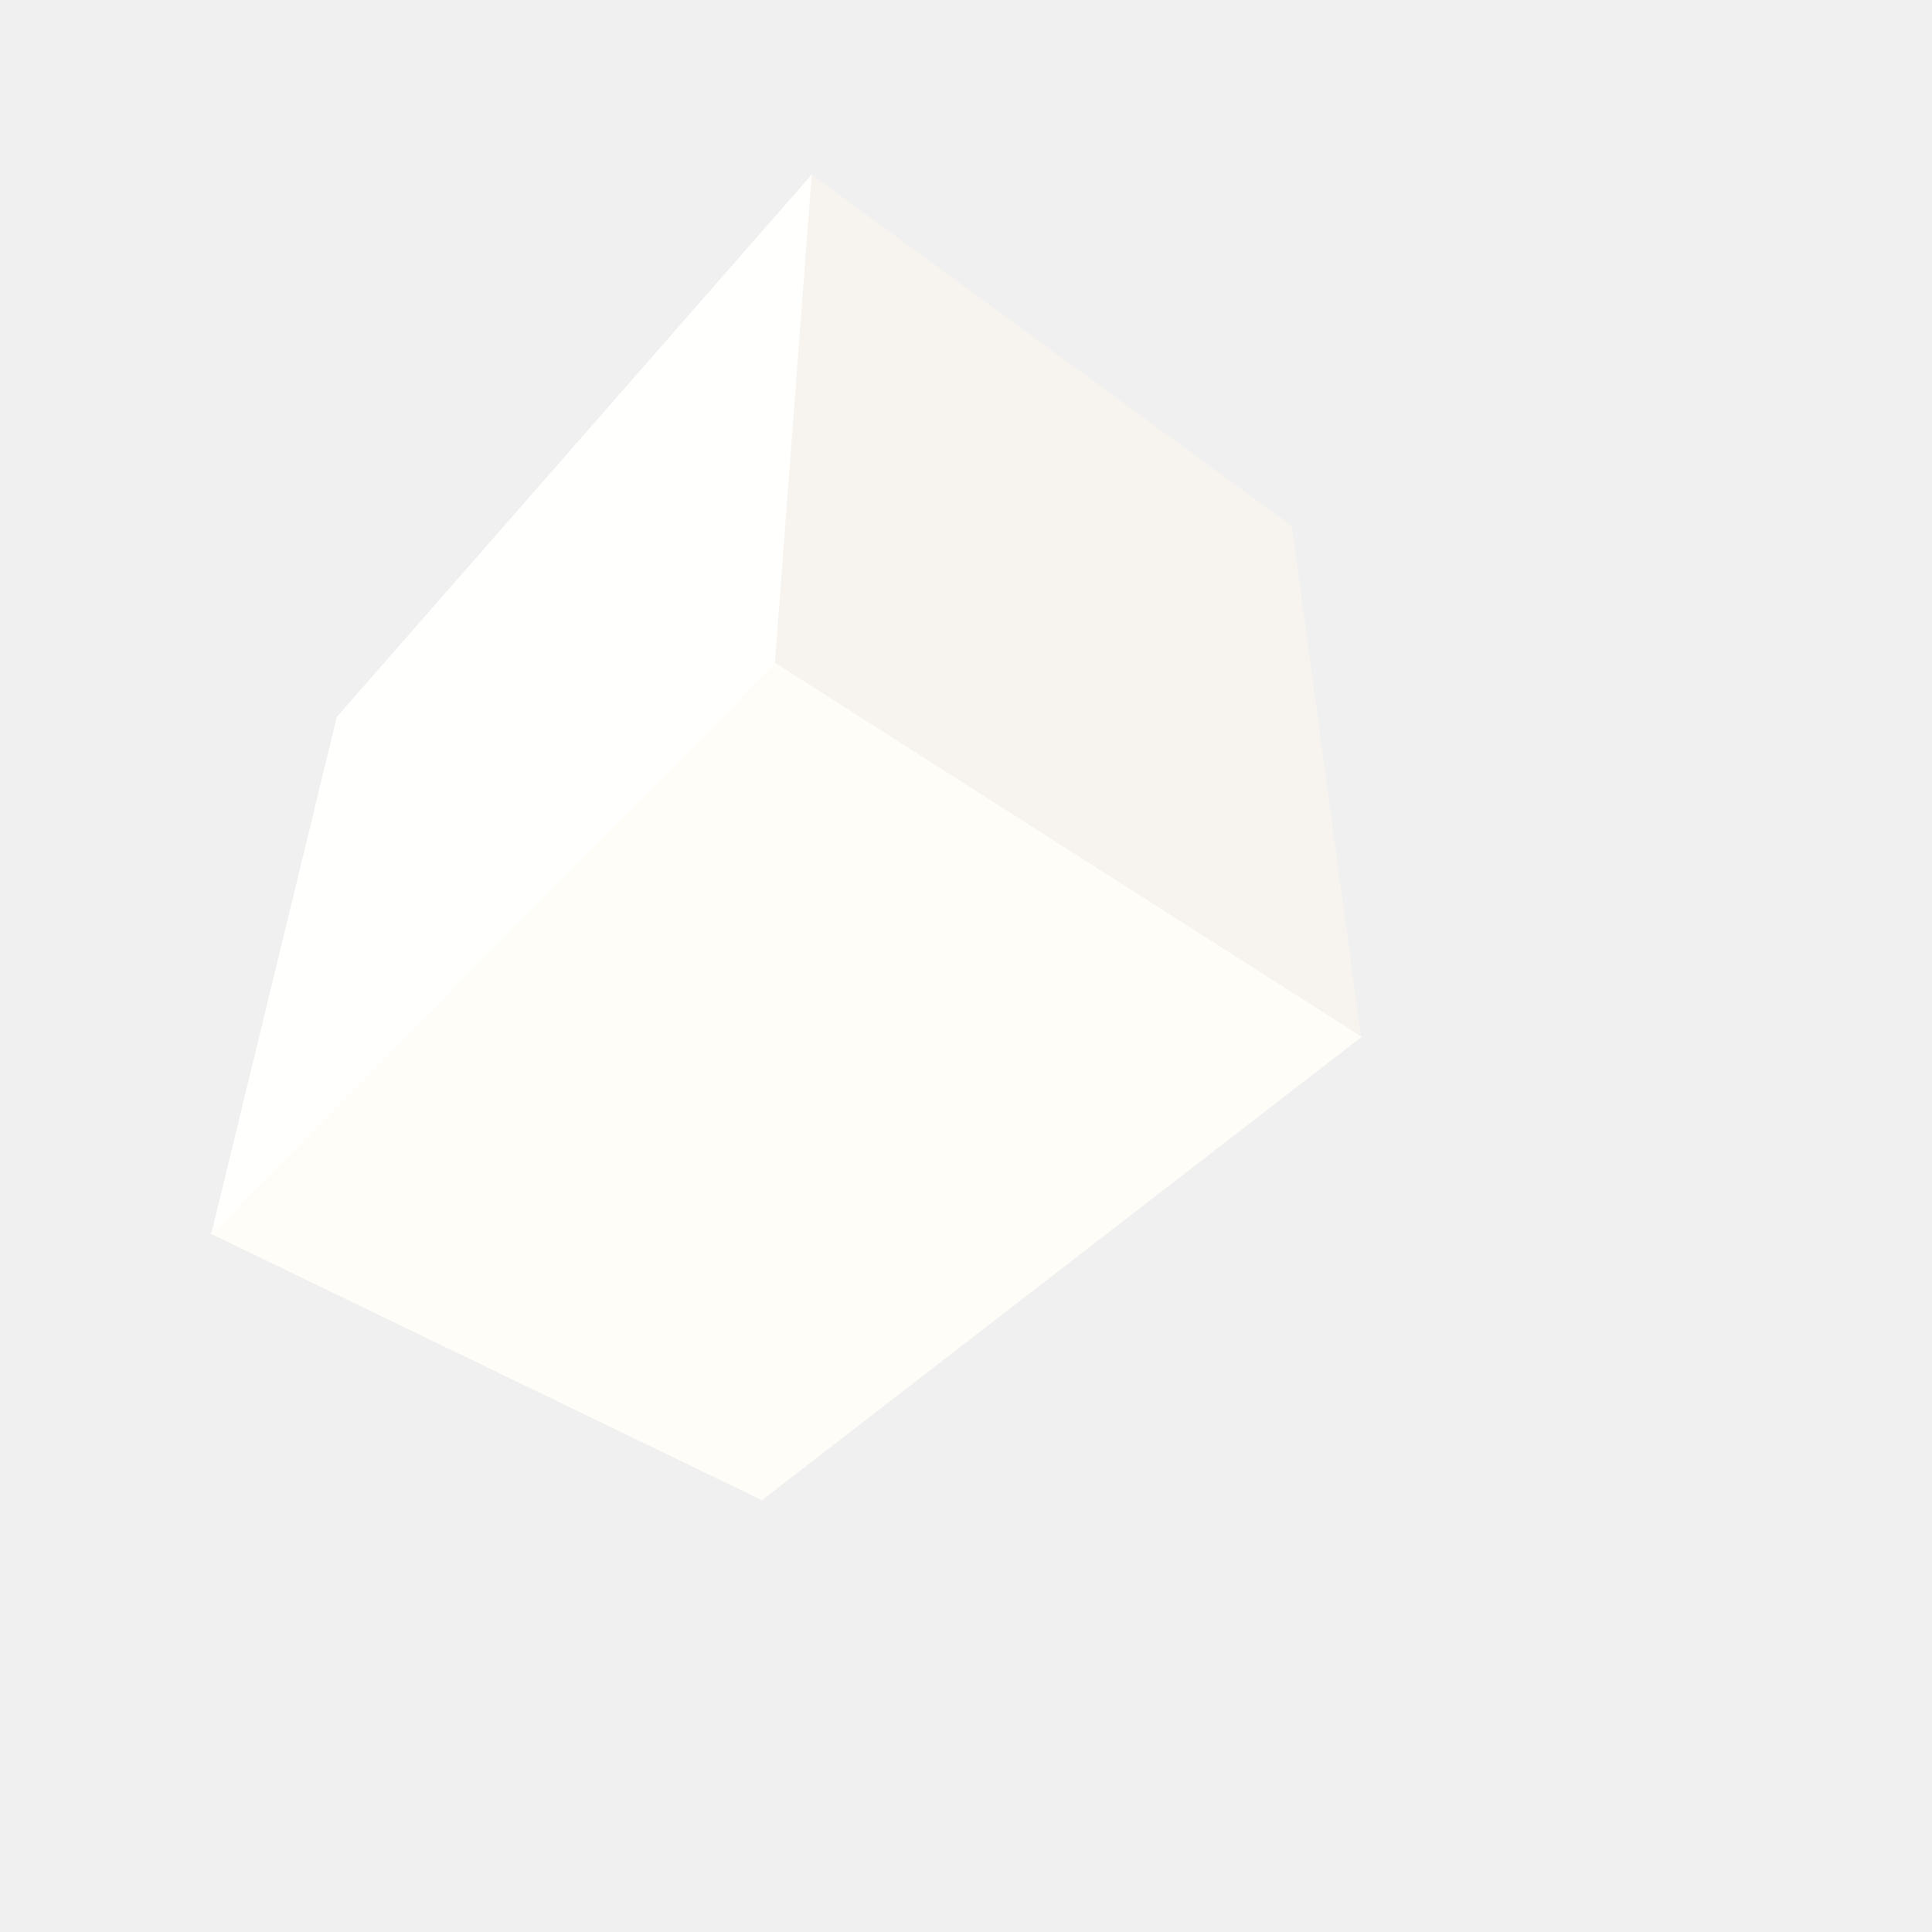
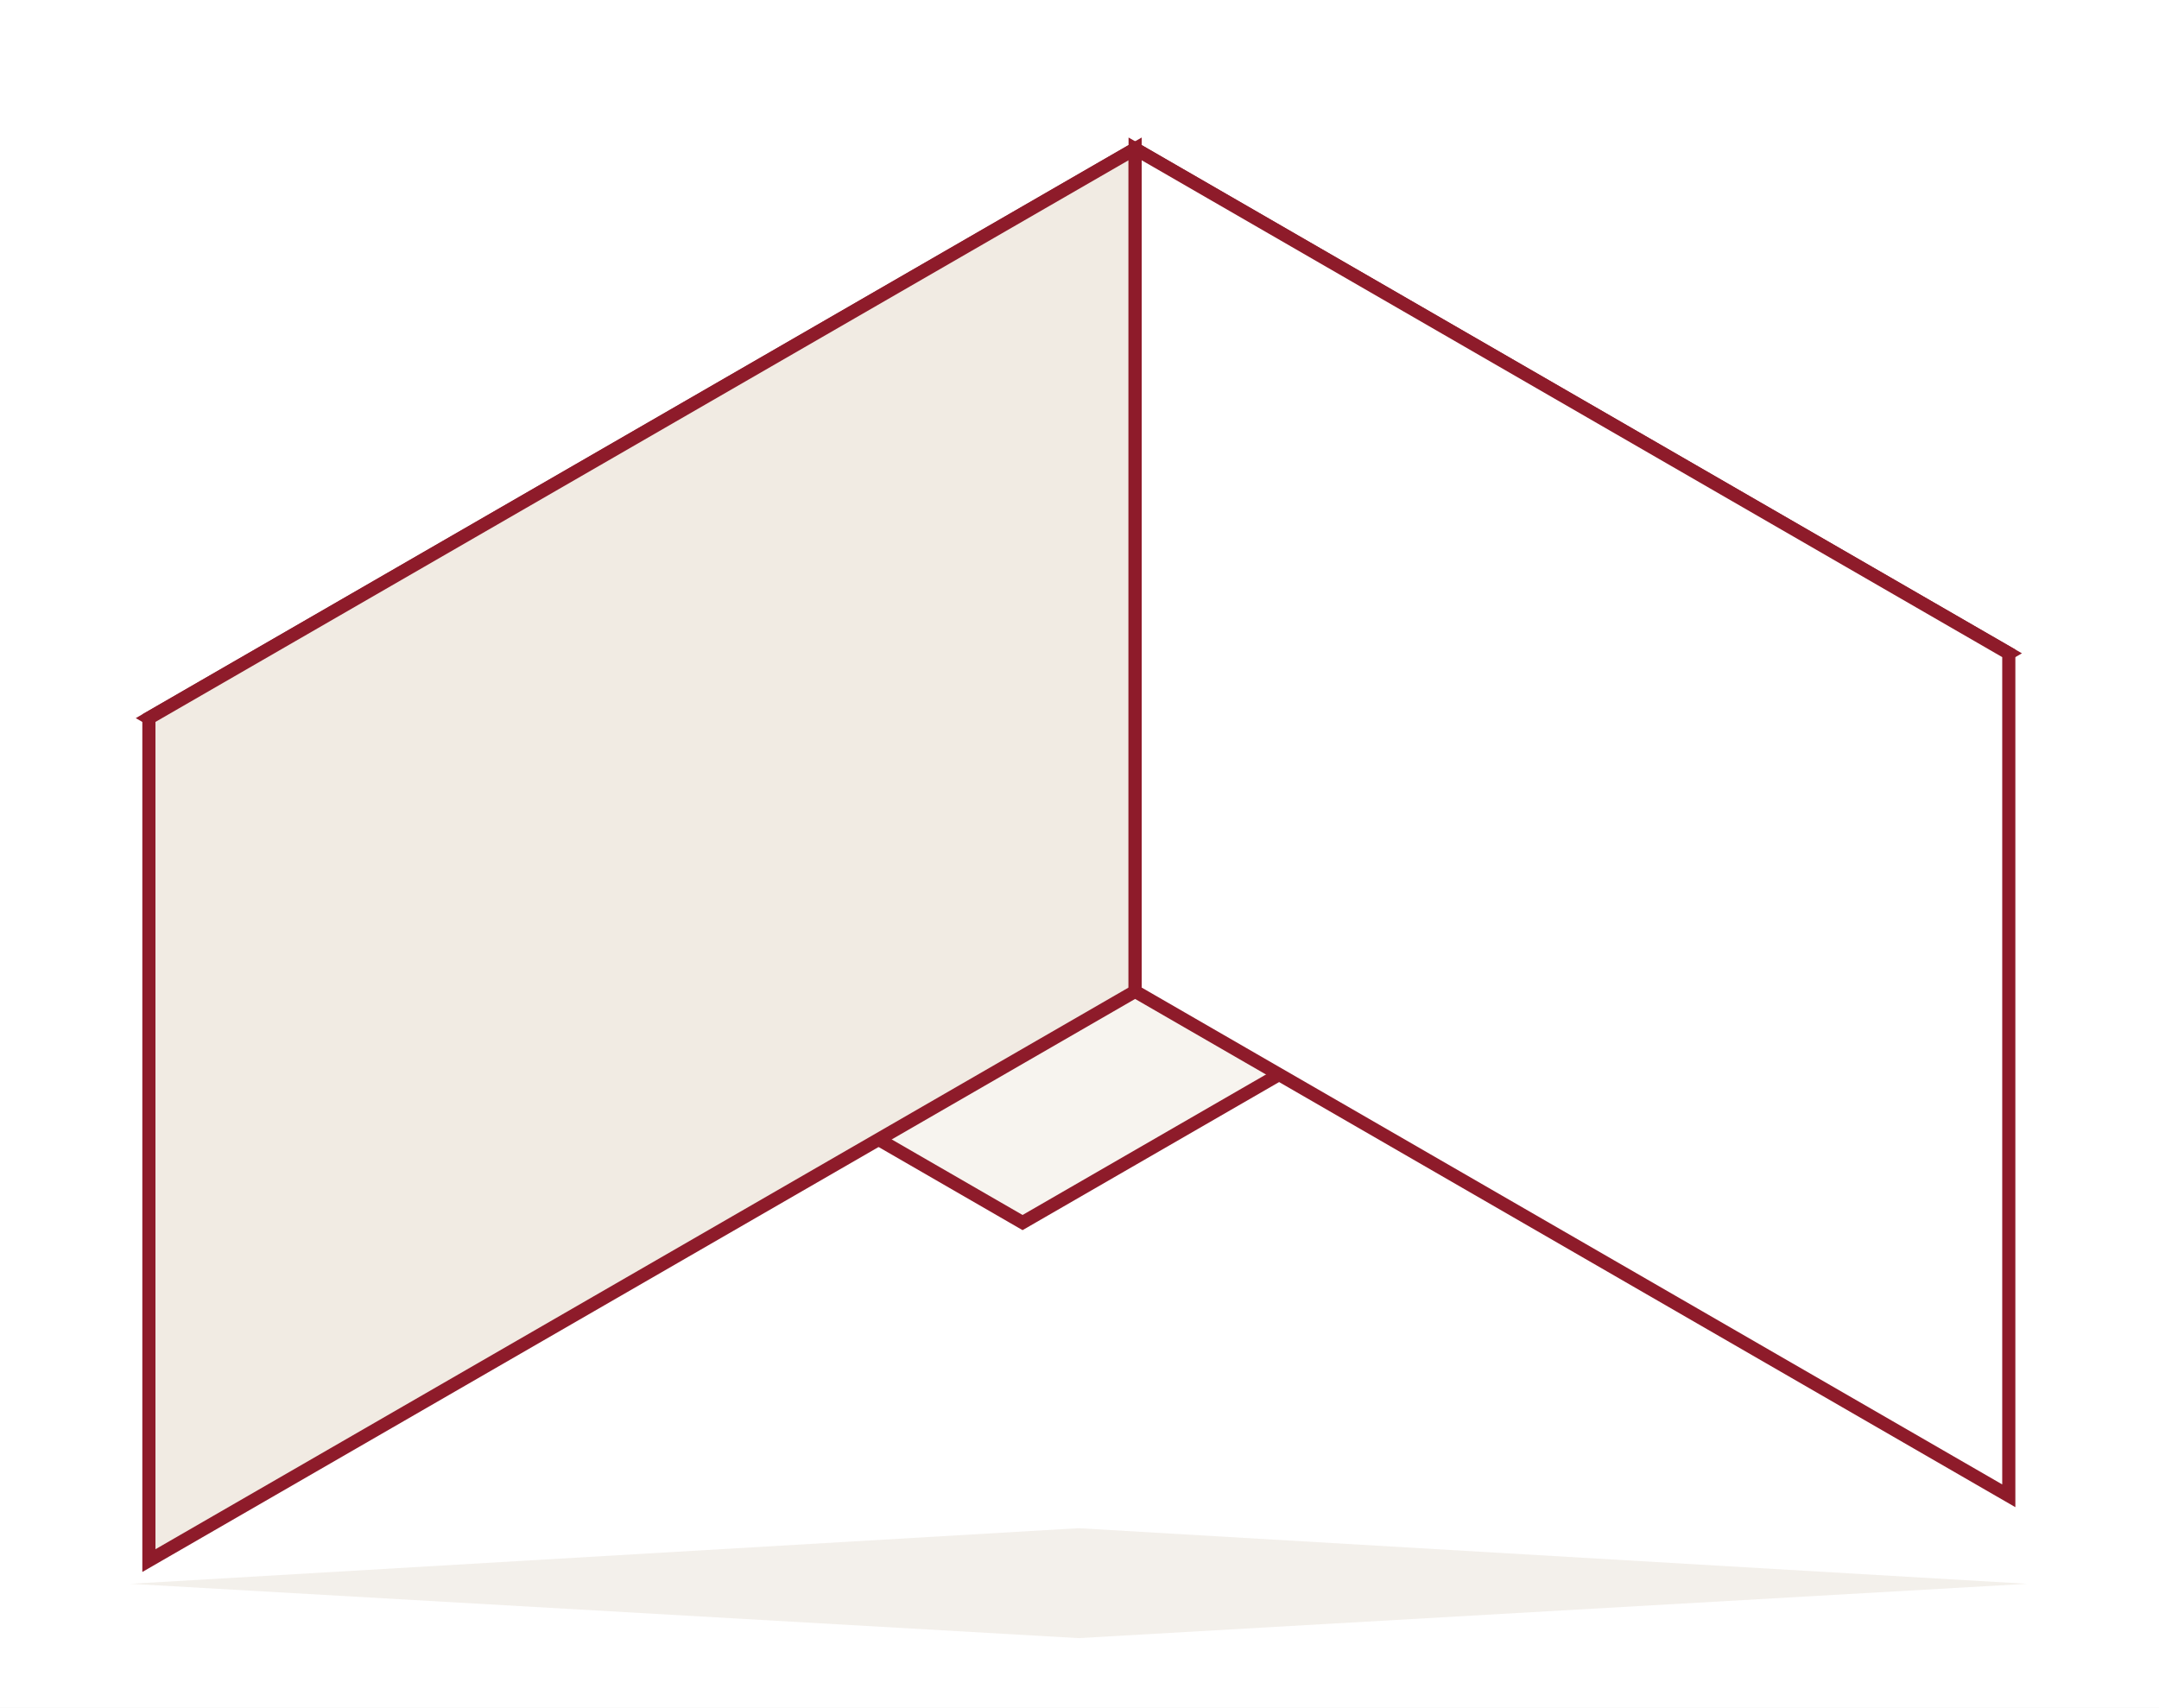
- <svg xmlns="http://www.w3.org/2000/svg" viewBox="-648 -648 1296 1296" width="1296" height="1296">
-   <path d="M-422.07,-167.067L-506.39,180.256L-103.185,-531.272z" style="fill:rgb(255,255,254);fill-opacity:1" />
-   <path d="M-104.127,-531.254L-129.033,-202.513L219.064,-294.686z" style="fill:rgb(247,244,239);fill-opacity:1" />
-   <path d="M-506.827,179.474L-136.416,358.552L-128.154,-203.996z" style="fill:rgb(255,253,248);fill-opacity:1" />
-   <path d="M-129.417,-203.281L265.13,48.308L218.593,-295.476z" style="fill:rgb(247,244,239);fill-opacity:1" />
-   <path d="M-506.623,180.126L-128.198,-202.997L-103.478,-531.394z" style="fill:rgb(255,255,254);fill-opacity:1" />
-   <path d="M-137.262,358.64L265.459,47.506L-128.927,-203.908z" style="fill:rgb(255,253,248);fill-opacity:1" />
+ <svg xmlns="http://www.w3.org/2000/svg" viewBox="0 0 493 390" width="493" height="390" role="img" aria-labelledby="ttl dsc">
+   <rect width="493" height="390" fill="#FFFFFF" />
+   <g transform="translate(233.5,471.6)">
+     <polygon points="-203.7,-109.9 12.8,-97.5 229.4,-109.9 12.8,-122.6" fill="#EAE3DA" stroke="none" opacity="0.55" />
+     <polygon points="0.0,-192.4 225.2,-322.4 25.7,-437.6 -199.5,-307.6" fill="#F7F4EF" stroke="#8E1B2A" stroke-width="3.0" stroke-linejoin="miter" />
+     <polygon points="-199.5,-115.2 25.7,-245.2 25.7,-437.6 -199.5,-307.6" fill="#F1EBE3" stroke="#8E1B2A" stroke-width="3.0" stroke-linejoin="miter" />
+     <polygon points="225.2,-130.0 25.7,-245.2 25.7,-437.6 225.2,-322.4" fill="#FFFFFF" stroke="#8E1B2A" stroke-width="3.0" stroke-linejoin="miter" />
+   </g>
</svg>
